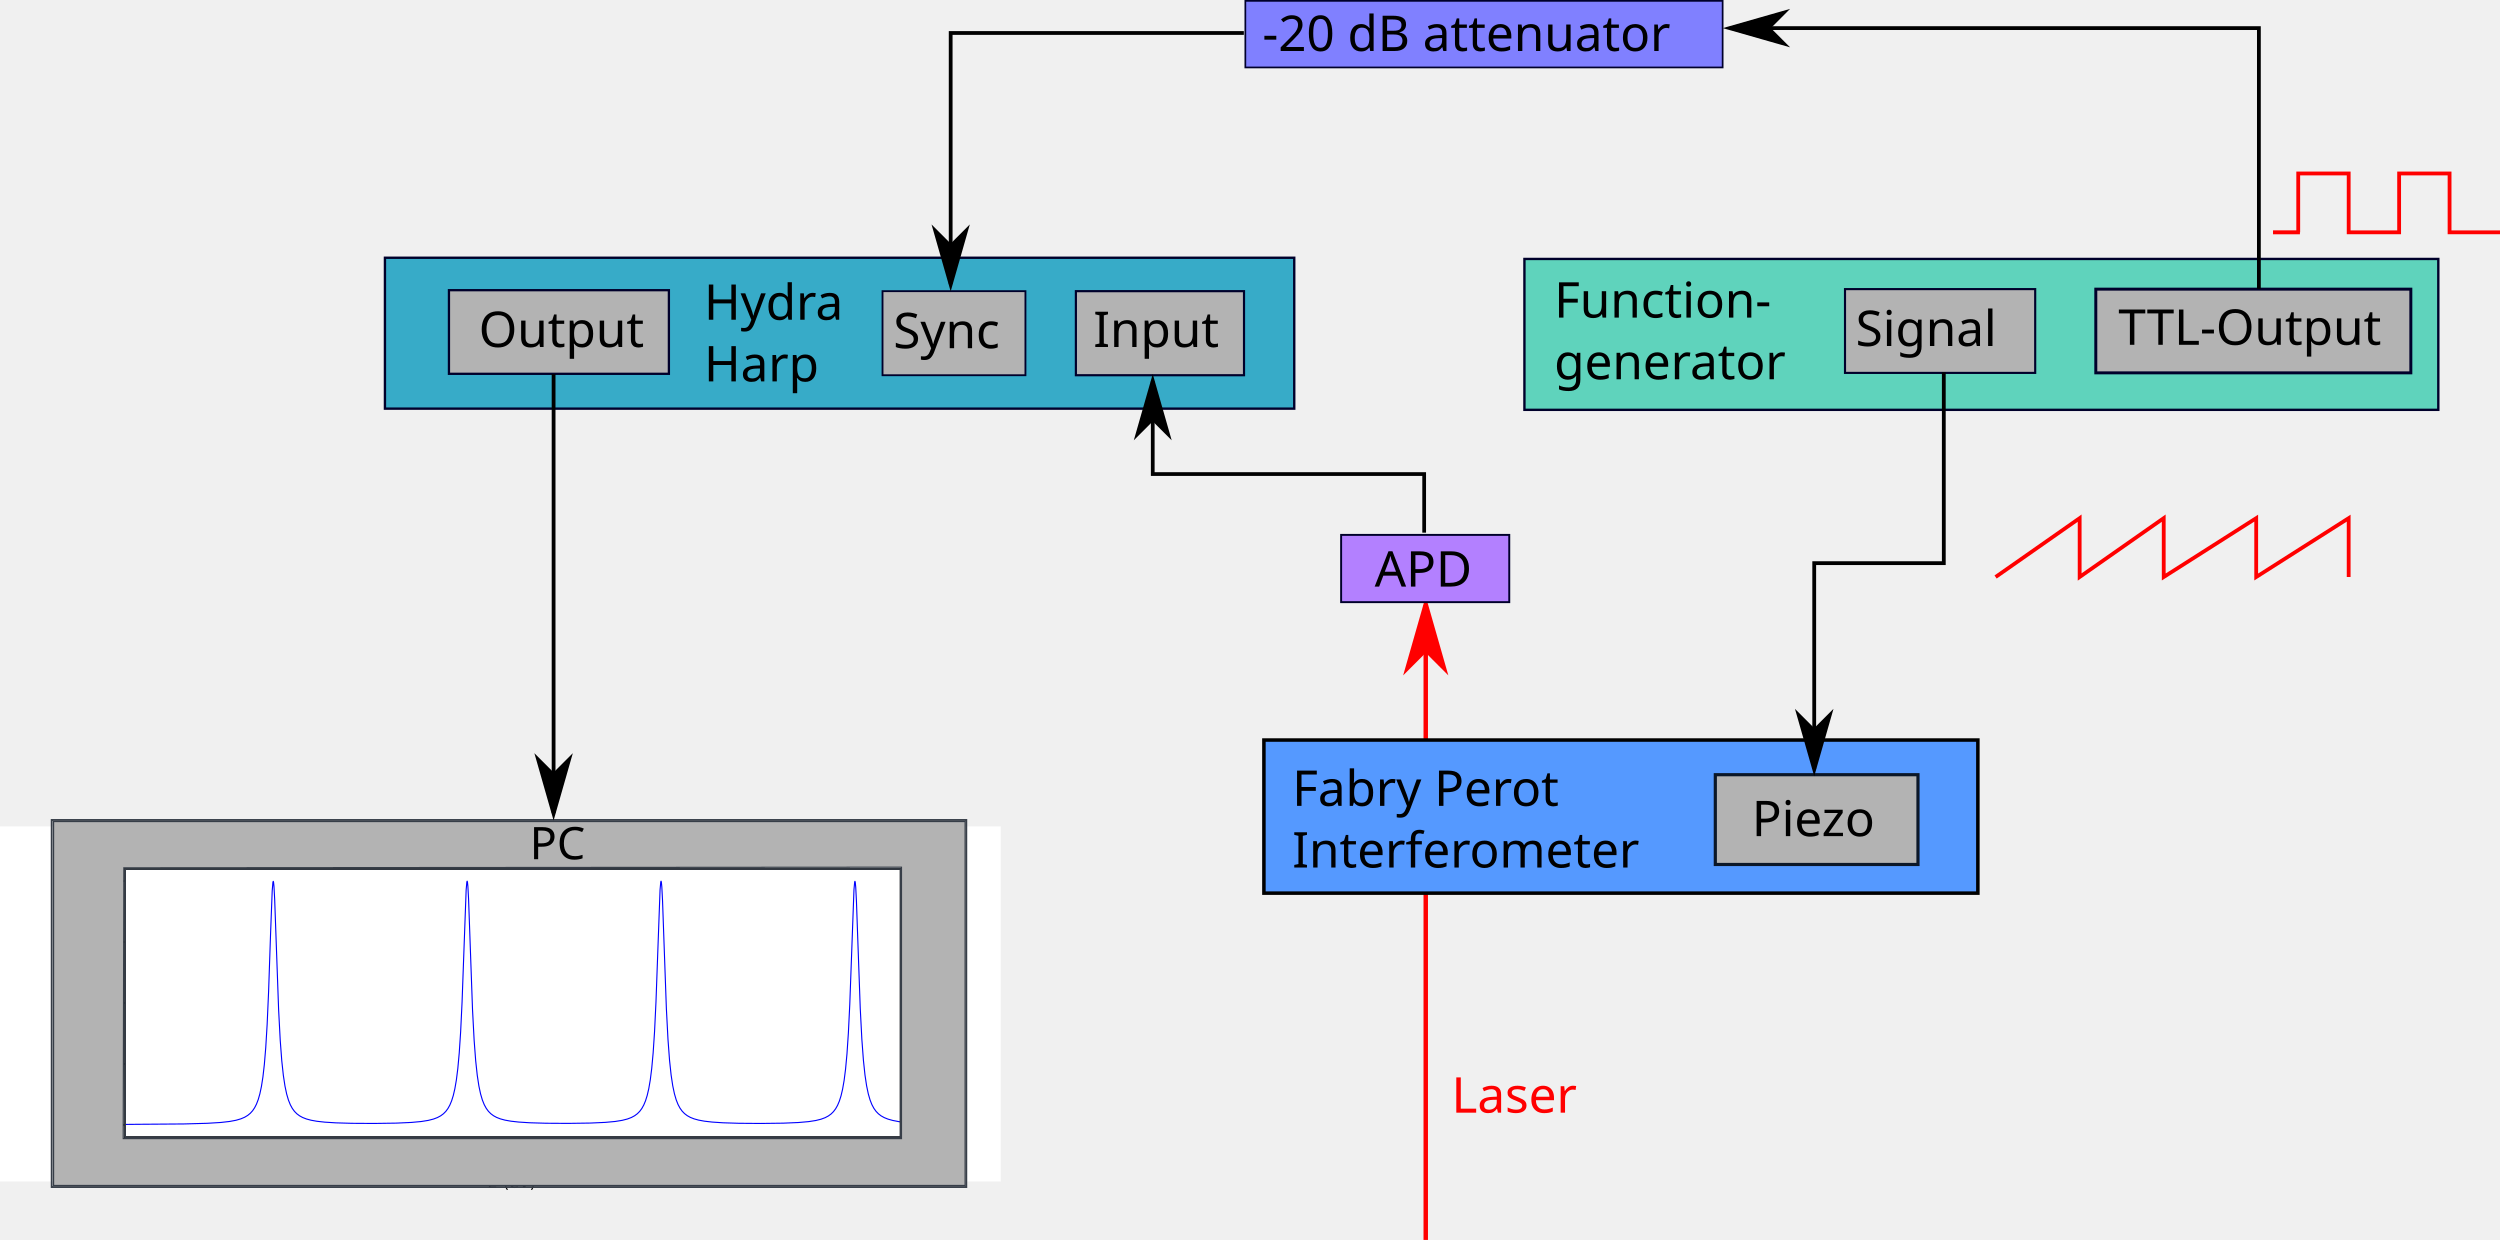
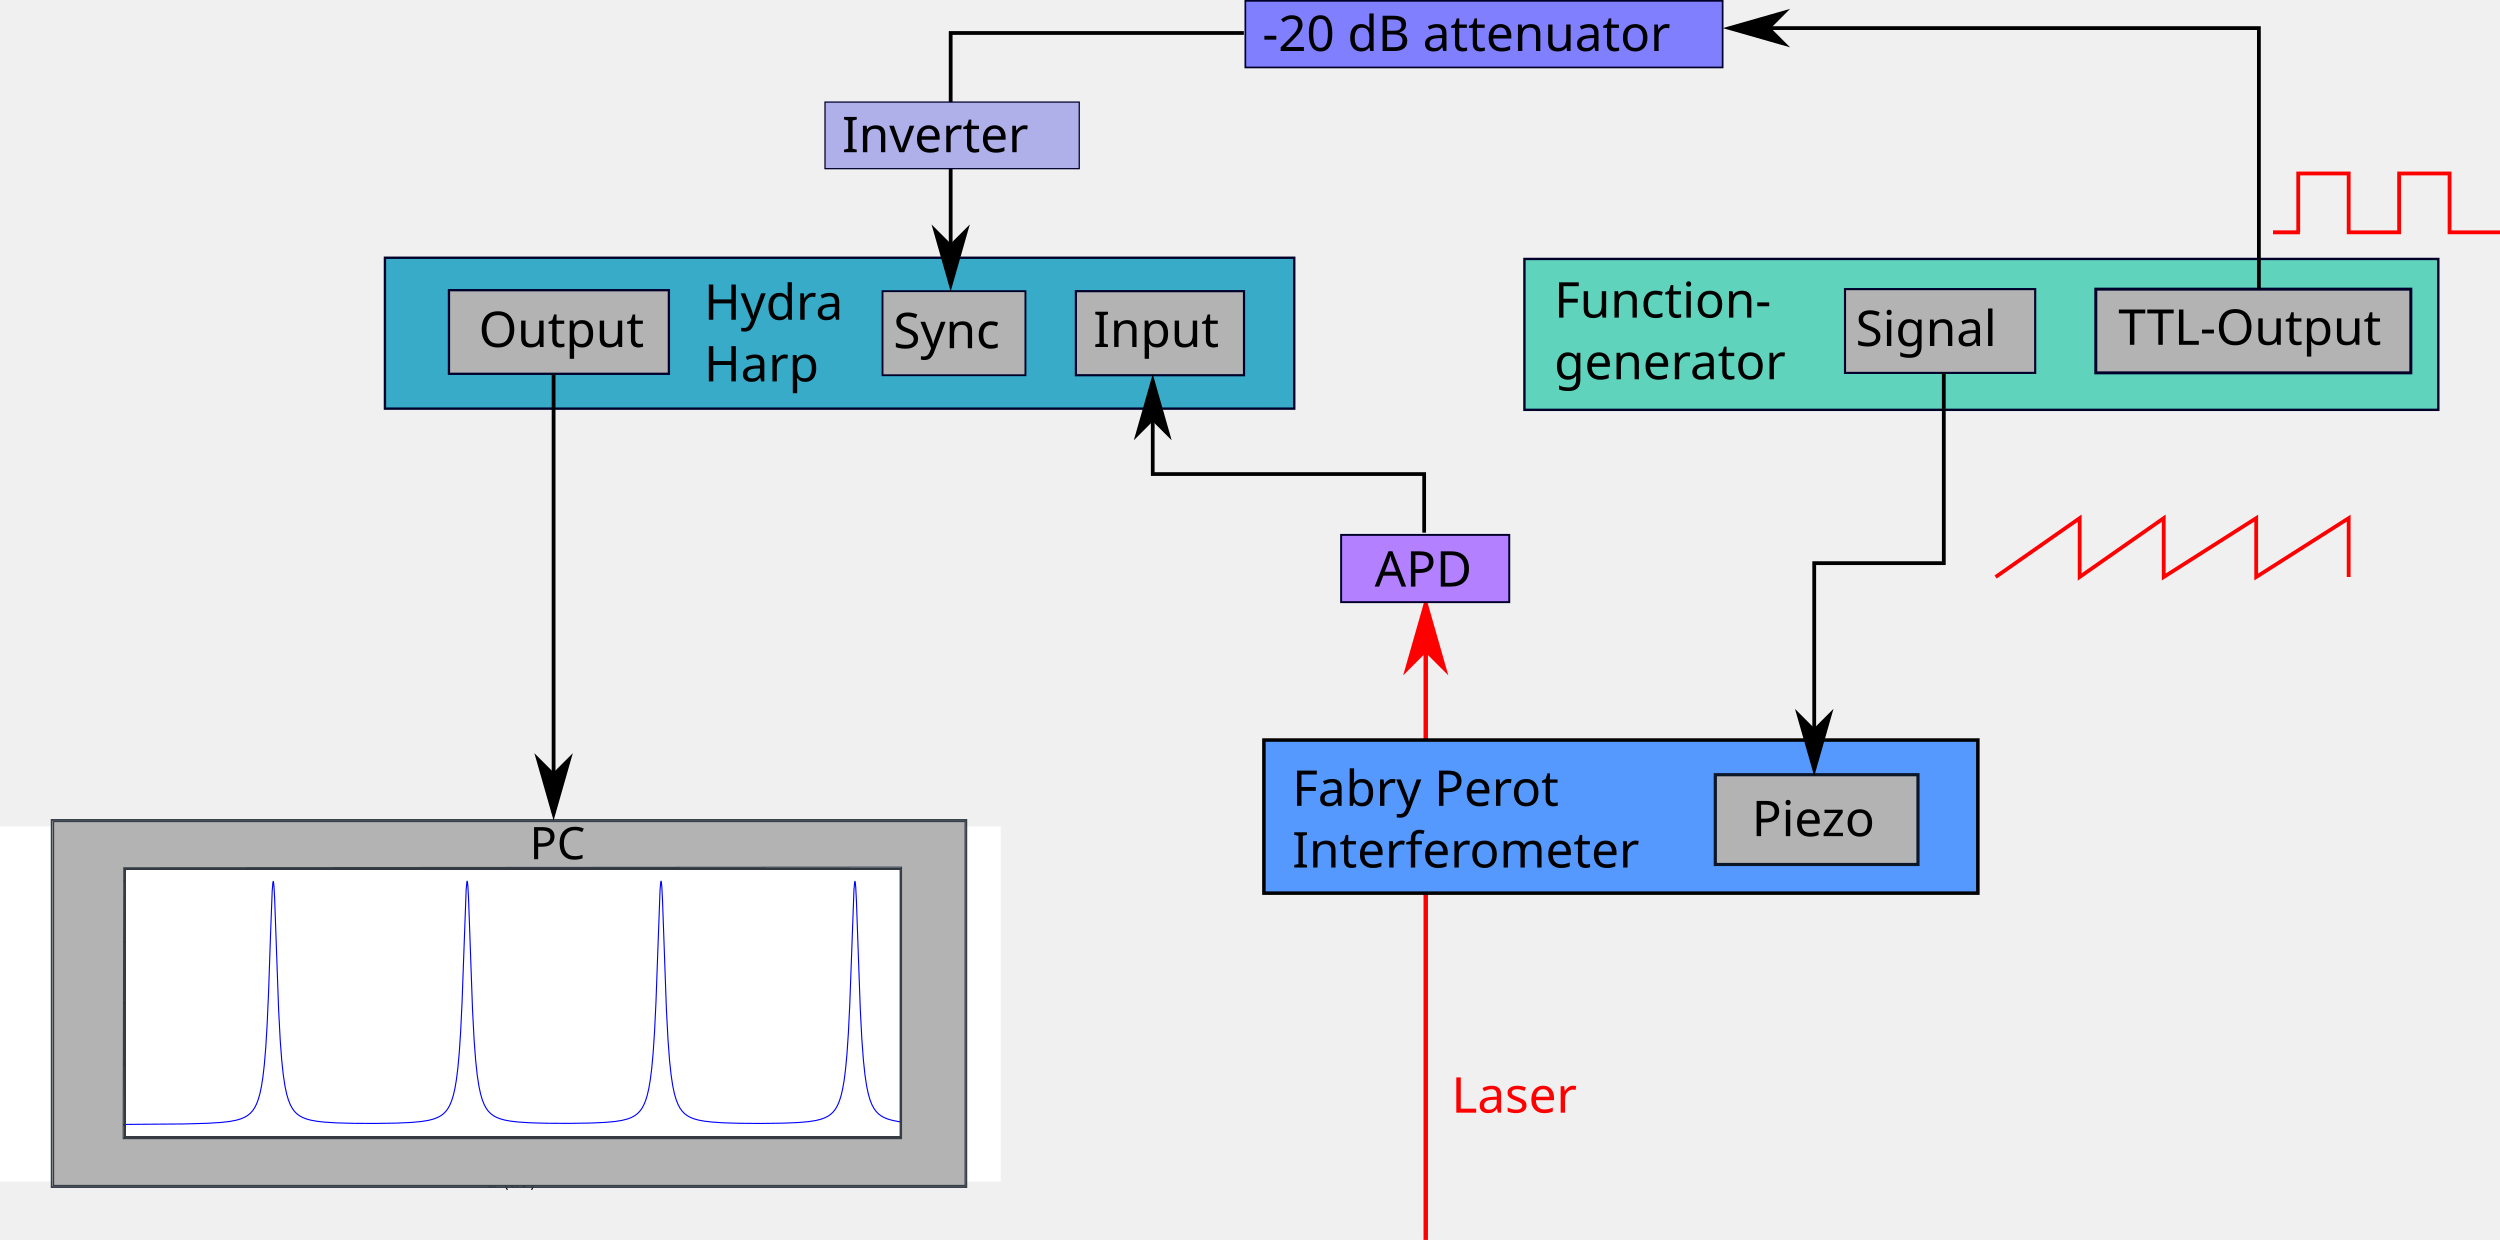
<svg xmlns="http://www.w3.org/2000/svg" width="393.405mm" height="195.119mm" viewBox="0 0 393.405 195.119" version="1.1" id="svg8">
  <defs id="defs2">
    <marker orient="auto" refY="0" refX="0" id="marker7307" style="overflow:visible">
      <path id="path7305" d="M 0,0 5,-5 -12.5,0 5,5 Z" style="fill:#000000;fill-opacity:1;fill-rule:evenodd;stroke:#000000;stroke-width:1pt;stroke-opacity:1" transform="matrix(-0.8,0,0,-0.8,-10,0)" />
    </marker>
    <marker orient="auto" refY="0" refX="0" id="marker7132" style="overflow:visible">
      <path id="path7130" d="M 0,0 5,-5 -12.5,0 5,5 Z" style="fill:#ff0000;fill-opacity:1;fill-rule:evenodd;stroke:#ff0000;stroke-width:1pt;stroke-opacity:1" transform="matrix(0.8,0,0,0.8,10,0)" />
    </marker>
    <marker orient="auto" refY="0" refX="0" id="marker6964" style="overflow:visible">
      <path id="path6962" d="M 0,0 5,-5 -12.5,0 5,5 Z" style="fill:#ff0000;fill-opacity:1;fill-rule:evenodd;stroke:#ff0000;stroke-width:1pt;stroke-opacity:1" transform="matrix(0.8,0,0,0.8,10,0)" />
    </marker>
    <marker orient="auto" refY="0" refX="0" id="marker6840" style="overflow:visible">
      <path id="path6838" d="M 0,0 5,-5 -12.5,0 5,5 Z" style="fill:#000000;fill-opacity:1;fill-rule:evenodd;stroke:#000000;stroke-width:1pt;stroke-opacity:1" transform="matrix(-0.8,0,0,-0.8,-10,0)" />
    </marker>
    <marker orient="auto" refY="0" refX="0" id="marker6722" style="overflow:visible">
      <path id="path6720" d="M 0,0 5,-5 -12.5,0 5,5 Z" style="fill:#000000;fill-opacity:1;fill-rule:evenodd;stroke:#000000;stroke-width:1pt;stroke-opacity:1" transform="matrix(-0.8,0,0,-0.8,-10,0)" />
    </marker>
    <marker orient="auto" refY="0" refX="0" id="marker6566" style="overflow:visible">
      <path id="path6564" d="M 0,0 5,-5 -12.5,0 5,5 Z" style="fill:#000000;fill-opacity:1;fill-rule:evenodd;stroke:#000000;stroke-width:1pt;stroke-opacity:1" transform="matrix(-0.8,0,0,-0.8,-10,0)" />
    </marker>
    <marker orient="auto" refY="0" refX="0" id="marker6409" style="overflow:visible">
      <path id="path6407" d="M 0,0 5,-5 -12.5,0 5,5 Z" style="fill:#000000;fill-opacity:1;fill-rule:evenodd;stroke:#000000;stroke-width:1pt;stroke-opacity:1" transform="matrix(-0.8,0,0,-0.8,-10,0)" />
    </marker>
    <marker orient="auto" refY="0" refX="0" id="marker6247" style="overflow:visible">
      <path id="path6245" d="M 0,0 5,-5 -12.5,0 5,5 Z" style="fill:#000000;fill-opacity:1;fill-rule:evenodd;stroke:#000000;stroke-width:1pt;stroke-opacity:1" transform="matrix(-0.8,0,0,-0.8,-10,0)" />
    </marker>
    <marker orient="auto" refY="0" refX="0" id="marker6139" style="overflow:visible">
      <path id="path6137" d="M 0,0 5,-5 -12.5,0 5,5 Z" style="fill:#000000;fill-opacity:1;fill-rule:evenodd;stroke:#000000;stroke-width:1pt;stroke-opacity:1" transform="matrix(-0.8,0,0,-0.8,-10,0)" />
    </marker>
    <marker orient="auto" refY="0" refX="0" id="marker5997" style="overflow:visible">
      <path id="path5995" style="fill:#000000;fill-opacity:1;fill-rule:evenodd;stroke:#000000;stroke-width:0.625;stroke-linejoin:round;stroke-opacity:1" d="M 8.719,4.034 -2.207,0.016 8.719,-4.002 c -1.745,2.372 -1.735,5.617 -6e-7,8.035 z" transform="matrix(-1.1,0,0,-1.1,-1.1,0)" />
    </marker>
    <marker orient="auto" refY="0" refX="0" id="marker5853" style="overflow:visible">
      <path id="path5851" d="M 0,0 5,-5 -12.5,0 5,5 Z" style="fill:#000000;fill-opacity:1;fill-rule:evenodd;stroke:#000000;stroke-width:1pt;stroke-opacity:1" transform="matrix(-0.8,0,0,-0.8,-10,0)" />
    </marker>
    <marker orient="auto" refY="0" refX="0" id="marker5603" style="overflow:visible">
      <path id="path5601" d="M 0,0 5,-5 -12.5,0 5,5 Z" style="fill:#000000;fill-opacity:1;fill-rule:evenodd;stroke:#000000;stroke-width:1pt;stroke-opacity:1" transform="matrix(0.8,0,0,0.8,10,0)" />
    </marker>
    <marker orient="auto" refY="0" refX="0" id="Arrow2Lend" style="overflow:visible">
      <path id="path5034" style="fill:#000000;fill-opacity:1;fill-rule:evenodd;stroke:#000000;stroke-width:0.625;stroke-linejoin:round;stroke-opacity:1" d="M 8.719,4.034 -2.207,0.016 8.719,-4.002 c -1.745,2.372 -1.735,5.617 -6e-7,8.035 z" transform="matrix(-1.1,0,0,-1.1,-1.1,0)" />
    </marker>
    <marker orient="auto" refY="0" refX="0" id="Arrow2Lstart" style="overflow:visible">
      <path id="path5031" style="fill:#000000;fill-opacity:1;fill-rule:evenodd;stroke:#000000;stroke-width:0.625;stroke-linejoin:round;stroke-opacity:1" d="M 8.719,4.034 -2.207,0.016 8.719,-4.002 c -1.745,2.372 -1.735,5.617 -6e-7,8.035 z" transform="matrix(1.1,0,0,1.1,1.1,0)" />
    </marker>
    <marker orient="auto" refY="0" refX="0" id="marker5415" style="overflow:visible">
      <path id="path5413" d="M 0,0 5,-5 -12.5,0 5,5 Z" style="fill:#000000;fill-opacity:1;fill-rule:evenodd;stroke:#000000;stroke-width:1pt;stroke-opacity:1" transform="matrix(-0.8,0,0,-0.8,-10,0)" />
    </marker>
    <marker orient="auto" refY="0" refX="0" id="Tail" style="overflow:visible">
      <g id="g5061" transform="scale(-1.2)" style="fill:#000000;fill-opacity:1;stroke:#000000;stroke-opacity:1">
        <path id="path5049" d="M -3.805,-3.959 0.544,0" style="fill:#000000;fill-opacity:1;fill-rule:evenodd;stroke:#000000;stroke-width:0.8;stroke-linecap:round;stroke-opacity:1" />
        <path id="path5051" d="M -1.287,-3.959 3.062,0" style="fill:#000000;fill-opacity:1;fill-rule:evenodd;stroke:#000000;stroke-width:0.8;stroke-linecap:round;stroke-opacity:1" />
        <path id="path5053" d="M 1.305,-3.959 5.654,0" style="fill:#000000;fill-opacity:1;fill-rule:evenodd;stroke:#000000;stroke-width:0.8;stroke-linecap:round;stroke-opacity:1" />
        <path id="path5055" d="M -3.805,4.178 0.544,0.22" style="fill:#000000;fill-opacity:1;fill-rule:evenodd;stroke:#000000;stroke-width:0.8;stroke-linecap:round;stroke-opacity:1" />
        <path id="path5057" d="M -1.287,4.178 3.062,0.22" style="fill:#000000;fill-opacity:1;fill-rule:evenodd;stroke:#000000;stroke-width:0.8;stroke-linecap:round;stroke-opacity:1" />
        <path id="path5059" d="M 1.305,4.178 5.654,0.22" style="fill:#000000;fill-opacity:1;fill-rule:evenodd;stroke:#000000;stroke-width:0.8;stroke-linecap:round;stroke-opacity:1" />
      </g>
    </marker>
    <marker orient="auto" refY="0" refX="0" id="Arrow1Lstart" style="overflow:visible">
      <path id="path5013" d="M 0,0 5,-5 -12.5,0 5,5 Z" style="fill:#000000;fill-opacity:1;fill-rule:evenodd;stroke:#000000;stroke-width:1pt;stroke-opacity:1" transform="matrix(0.8,0,0,0.8,10,0)" />
    </marker>
    <marker orient="auto" refY="0" refX="0" id="Arrow1Lend" style="overflow:visible">
      <path id="path5016" d="M 0,0 5,-5 -12.5,0 5,5 Z" style="fill:#000000;fill-opacity:1;fill-rule:evenodd;stroke:#000000;stroke-width:1pt;stroke-opacity:1" transform="matrix(-0.8,0,0,-0.8,-10,0)" />
    </marker>
    <clipPath id="clipPath3993" clipPathUnits="userSpaceOnUse">
      <path id="path3991" d="M 55.8,19.8 H 401.76 V 139.392 H 55.8 Z" />
    </clipPath>
  </defs>
  <g id="layer3" transform="translate(130.1448,-60.68193)">
    <path style="opacity:1;vector-effect:none;fill:#ff0000;fill-opacity:1;stroke:#ff0000;stroke-width:0.7;stroke-linecap:butt;stroke-linejoin:miter;stroke-miterlimit:4;stroke-dasharray:none;stroke-dashoffset:0;stroke-opacity:1;marker-start:url(#marker7132)" d="m 94.213,155.882 v 99.919" id="path6718" />
  </g>
  <g id="layer1" transform="translate(130.1448,-60.68193)">
    <rect style="fill:#5599ff;stroke:#000000;stroke-width:0.553" id="rect13" width="112.35" height="24.093" x="68.746" y="177.136" />
    <text xml:space="preserve" style="font-style:normal;font-weight:normal;font-size:7.761px;line-height:1.25;font-family:sans-serif;letter-spacing:0px;word-spacing:0px;fill:#000000;fill-opacity:1;stroke:none;stroke-width:0.265" x="73.212" y="187.495" id="text27">
      <tspan x="73.212" y="187.495" style="stroke-width:0.265" id="tspan3751">Fabry Perot</tspan>
      <tspan x="73.212" y="197.196" style="stroke-width:0.265" id="tspan3873">Interferometer</tspan>
      <tspan x="73.212" y="206.898" style="stroke-width:0.265" id="tspan33" />
    </text>
    <rect style="fill:#b3b3b3;stroke:#0b1728;stroke-width:0.5" id="rect3745" width="31.892" height="14.127" x="139.78" y="182.591" />
    <text xml:space="preserve" style="font-style:normal;font-weight:normal;font-size:7.761px;line-height:1.25;font-family:sans-serif;letter-spacing:0px;word-spacing:0px;fill:#000000;fill-opacity:1;stroke:none;stroke-width:0.265" x="145.53" y="192.259" id="text3749">
      <tspan id="tspan3747" x="145.53" y="192.259" style="font-size:7.761px;stroke-width:0.265">Piezo</tspan>
    </text>
    <rect style="fill:#8080ff;stroke:#00002b;stroke-width:0.27" id="rect3788" width="75.108" height="10.479" x="65.825" y="60.817" />
    <text xml:space="preserve" style="font-style:normal;font-weight:normal;font-size:7.761px;line-height:1.25;font-family:sans-serif;letter-spacing:0px;word-spacing:0px;fill:#000000;fill-opacity:1;stroke:none;stroke-width:0.265" x="68.508" y="68.702" id="text3792">
      <tspan id="tspan3790" x="68.508" y="68.702" style="stroke-width:0.265">-20 dB attenuator</tspan>
    </text>
    <rect style="fill:#b380ff;stroke:#00002b;stroke-width:0.306" id="rect3794" width="26.458" height="10.583" x="80.897" y="144.854" />
    <text xml:space="preserve" style="font-style:normal;font-weight:normal;font-size:7.761px;line-height:1.25;font-family:sans-serif;letter-spacing:0px;word-spacing:0px;fill:#000000;fill-opacity:1;stroke:none;stroke-width:0.265" x="86.175" y="152.992" id="text3798">
      <tspan id="tspan3796" x="86.175" y="152.992" style="stroke-width:0.265">APD</tspan>
    </text>
    <rect style="fill:#37abc8;stroke:#00002b;stroke-width:0.374" id="rect3800" width="143.092" height="23.746" x="-69.571" y="101.241" />
    <text xml:space="preserve" style="font-style:normal;font-weight:normal;font-size:7.761px;line-height:1.25;font-family:sans-serif;letter-spacing:0px;word-spacing:0px;fill:#000000;fill-opacity:1;stroke:none;stroke-width:0.265" x="-19.352" y="110.998" id="text3809">
      <tspan id="tspan3807" x="-19.352" y="110.998" style="stroke-width:0.265">Hydra</tspan>
      <tspan x="-19.352" y="120.699" style="stroke-width:0.265" id="tspan3811">Harp</tspan>
    </text>
    <rect style="fill:#b3b3b3;fill-opacity:1;stroke:#00002b;stroke-width:0.292" id="rect3815" width="22.49" height="13.229" x="8.731" y="106.5" />
    <rect style="fill:#b3b3b3;fill-opacity:1;stroke:#00002b;stroke-width:0.342" id="rect3817" width="26.458" height="13.229" x="39.158" y="106.5" />
    <text xml:space="preserve" style="font-style:normal;font-weight:normal;font-size:7.761px;line-height:1.25;font-family:sans-serif;letter-spacing:0px;word-spacing:0px;fill:#000000;fill-opacity:1;stroke:none;stroke-width:0.265" x="10.432" y="115.477" id="text3821">
      <tspan id="tspan3819" x="10.432" y="115.477" style="stroke-width:0.265">Sync</tspan>
    </text>
    <text xml:space="preserve" style="font-style:normal;font-weight:normal;font-size:7.761px;line-height:1.25;font-family:sans-serif;letter-spacing:0px;word-spacing:0px;fill:#000000;fill-opacity:1;stroke:none;stroke-width:0.265" x="41.899" y="115.288" id="text3825">
      <tspan id="tspan3823" x="41.899" y="115.288" style="stroke-width:0.265">Input</tspan>
    </text>
    <rect style="fill:#5fd3bc;stroke:#00002b;stroke-width:0.375" id="rect3800-1" width="143.812" height="23.745" x="109.741" y="101.431" />
    <text xml:space="preserve" style="font-style:normal;font-weight:normal;font-size:7.761px;line-height:1.25;font-family:sans-serif;letter-spacing:0px;word-spacing:0px;fill:#000000;fill-opacity:1;stroke:none;stroke-width:0.265" x="114.432" y="110.658" id="text3809-2">
      <tspan id="tspan3807-4" x="114.432" y="110.658" style="stroke-width:0.265">Function-</tspan>
      <tspan x="114.432" y="120.359" style="stroke-width:0.265" id="tspan3811-3">generator</tspan>
    </text>
    <rect style="fill:#b3b3b3;fill-opacity:1;stroke:#00002b;stroke-width:0.336" id="rect3815-8" width="29.929" height="13.185" x="160.189" y="106.177" />
    <rect style="fill:#b3b3b3;fill-opacity:1;stroke:#00002b;stroke-width:0.467" id="rect3817-0" width="49.575" height="13.172" x="199.654" y="106.183" />
    <text xml:space="preserve" style="font-style:normal;font-weight:normal;font-size:7.761px;line-height:1.25;font-family:sans-serif;letter-spacing:0px;word-spacing:0px;fill:#000000;fill-opacity:1;stroke:none;stroke-width:0.265" x="161.867" y="115.131" id="text3821-1">
      <tspan id="tspan3819-2" x="161.867" y="115.131" style="stroke-width:0.265">Signal</tspan>
    </text>
    <text xml:space="preserve" style="font-style:normal;font-weight:normal;font-size:7.761px;line-height:1.25;font-family:sans-serif;letter-spacing:0px;word-spacing:0px;fill:#000000;fill-opacity:1;stroke:none;stroke-width:0.265" x="203.207" y="114.942" id="text3825-0">
      <tspan id="tspan3823-9" x="203.207" y="114.942" style="stroke-width:0.265">TTL-Output</tspan>
    </text>
    <flowRoot xml:space="preserve" id="flowRoot3875" style="font-style:normal;font-weight:normal;font-size:29.333px;line-height:1.25;font-family:sans-serif;letter-spacing:0px;word-spacing:0px;fill:#000000;fill-opacity:1;stroke:none" transform="scale(0.2645833)">
      <flowRegion id="flowRegion3877">
        <rect id="rect3879" width="109.286" height="42.143" x="405" y="637.52" />
      </flowRegion>
      <flowPara id="flowPara3881" />
    </flowRoot>
    <g id="g4198">
      <g id="g4137">
        <g transform="matrix(0.3527778,0,0,-0.3527778,-130.1448,246.6048)" id="g3907">
          <path id="path3909" style="fill:#ffffff;fill-opacity:1;fill-rule:nonzero;stroke:none" d="M 0,0 H 446.4 V 158.4 H 0 Z" />
          <path id="path3911" style="fill:#ffffff;fill-opacity:1;fill-rule:nonzero;stroke:none" d="M 55.8,19.8 H 401.76 V 139.392 H 55.8 Z" />
          <path id="path3913" style="fill:#000000;fill-opacity:1;fill-rule:nonzero;stroke:#000000;stroke-width:0.8;stroke-linecap:butt;stroke-linejoin:round;stroke-miterlimit:10;stroke-dasharray:none;stroke-opacity:1" d="M 75.195,19.8 V 16.3" />
          <text id="text3917" style="font-variant:normal;font-weight:normal;font-size:7px;font-family:'DejaVu Sans';-inkscape-font-specification:DejaVuSans;writing-mode:lr-tb;fill:#000000;fill-opacity:1;fill-rule:nonzero;stroke:none" transform="matrix(1,0,0,-1,60.72611,7.4875)">
            <tspan id="tspan3915" y="0" x="0 4.452 6.678 11.13 15.582 20.034 24.486">1.57180</tspan>
          </text>
          <path id="path3919" style="fill:#000000;fill-opacity:1;fill-rule:nonzero;stroke:#000000;stroke-width:0.8;stroke-linecap:butt;stroke-linejoin:round;stroke-miterlimit:10;stroke-dasharray:none;stroke-opacity:1" d="M 146.686,19.8 V 16.3" />
          <text id="text3923" style="font-variant:normal;font-weight:normal;font-size:7px;font-family:'DejaVu Sans';-inkscape-font-specification:DejaVuSans;writing-mode:lr-tb;fill:#000000;fill-opacity:1;fill-rule:nonzero;stroke:none" transform="matrix(1,0,0,-1,132.2173,7.4875)">
            <tspan id="tspan3921" y="0" x="0 4.452 6.678 11.13 15.582 20.034 24.486">1.57185</tspan>
          </text>
          <path id="path3925" style="fill:#000000;fill-opacity:1;fill-rule:nonzero;stroke:#000000;stroke-width:0.8;stroke-linecap:butt;stroke-linejoin:round;stroke-miterlimit:10;stroke-dasharray:none;stroke-opacity:1" d="M 218.177,19.8 V 16.3" />
          <text id="text3929" style="font-variant:normal;font-weight:normal;font-size:7px;font-family:'DejaVu Sans';-inkscape-font-specification:DejaVuSans;writing-mode:lr-tb;fill:#000000;fill-opacity:1;fill-rule:nonzero;stroke:none" transform="matrix(1,0,0,-1,203.7084,7.4875)">
            <tspan id="tspan3927" y="0" x="0 4.452 6.678 11.13 15.582 20.034 24.486">1.57190</tspan>
          </text>
          <path id="path3931" style="fill:#000000;fill-opacity:1;fill-rule:nonzero;stroke:#000000;stroke-width:0.8;stroke-linecap:butt;stroke-linejoin:round;stroke-miterlimit:10;stroke-dasharray:none;stroke-opacity:1" d="M 289.668,19.8 V 16.3" />
          <text id="text3935" style="font-variant:normal;font-weight:normal;font-size:7px;font-family:'DejaVu Sans';-inkscape-font-specification:DejaVuSans;writing-mode:lr-tb;fill:#000000;fill-opacity:1;fill-rule:nonzero;stroke:none" transform="matrix(1,0,0,-1,275.1996,7.4875)">
            <tspan id="tspan3933" y="0" x="0 4.452 6.678 11.13 15.582 20.034 24.486">1.57195</tspan>
          </text>
          <path id="path3937" style="fill:#000000;fill-opacity:1;fill-rule:nonzero;stroke:#000000;stroke-width:0.8;stroke-linecap:butt;stroke-linejoin:round;stroke-miterlimit:10;stroke-dasharray:none;stroke-opacity:1" d="M 361.159,19.8 V 16.3" />
          <text id="text3941" style="font-variant:normal;font-weight:normal;font-size:7px;font-family:'DejaVu Sans';-inkscape-font-specification:DejaVuSans;writing-mode:lr-tb;fill:#000000;fill-opacity:1;fill-rule:nonzero;stroke:none" transform="matrix(1,0,0,-1,346.6907,7.4875)">
            <tspan id="tspan3939" y="0" x="0 4.452 6.678 11.13 15.582 20.034 24.486">1.57200</tspan>
          </text>
          <g transform="translate(217.78,-3.5125)" id="g3943">
            <text id="text3947" style="font-style:italic;font-variant:normal;font-size:7px;font-family:'DejaVu Sans';-inkscape-font-specification:DejaVuSans-Oblique;writing-mode:lr-tb;fill:#000000;fill-opacity:1;fill-rule:nonzero;stroke:none" transform="matrix(1,0,0,-1,0,0.6875)">
              <tspan id="tspan3945" y="0" x="0">E</tspan>
            </text>
            <text id="text3951" style="font-variant:normal;font-weight:normal;font-size:7px;font-family:'DejaVu Sans';-inkscape-font-specification:DejaVuSans;writing-mode:lr-tb;fill:#000000;fill-opacity:1;fill-rule:nonzero;stroke:none" transform="matrix(1,0,0,-1,6.647949,0.6875)">
              <tspan id="tspan3949" y="0" x="0 2.731 7.038 11.826">(eV)</tspan>
            </text>
          </g>
          <path id="path3953" style="fill:#000000;fill-opacity:1;fill-rule:nonzero;stroke:#000000;stroke-width:0.8;stroke-linecap:butt;stroke-linejoin:round;stroke-miterlimit:10;stroke-dasharray:none;stroke-opacity:1" d="M 55.8,25.236 H 52.3" />
          <text id="text3957" style="font-variant:normal;font-weight:normal;font-size:7px;font-family:'DejaVu Sans';-inkscape-font-specification:DejaVuSans;writing-mode:lr-tb;fill:#000000;fill-opacity:1;fill-rule:nonzero;stroke:none" transform="matrix(1,0,0,-1,44.34687,22.57975)">
            <tspan id="tspan3955" y="0" x="0">0</tspan>
          </text>
          <path id="path3959" style="fill:#000000;fill-opacity:1;fill-rule:nonzero;stroke:#000000;stroke-width:0.8;stroke-linecap:butt;stroke-linejoin:round;stroke-miterlimit:10;stroke-dasharray:none;stroke-opacity:1" d="M 55.8,52.433 H 52.3" />
          <text id="text3963" style="font-variant:normal;font-weight:normal;font-size:7px;font-family:'DejaVu Sans';-inkscape-font-specification:DejaVuSans;writing-mode:lr-tb;fill:#000000;fill-opacity:1;fill-rule:nonzero;stroke:none" transform="matrix(1,0,0,-1,44.34687,49.77692)">
            <tspan id="tspan3961" y="0" x="0">1</tspan>
          </text>
          <path id="path3965" style="fill:#000000;fill-opacity:1;fill-rule:nonzero;stroke:#000000;stroke-width:0.8;stroke-linecap:butt;stroke-linejoin:round;stroke-miterlimit:10;stroke-dasharray:none;stroke-opacity:1" d="M 55.8,79.63 H 52.3" />
          <text id="text3969" style="font-variant:normal;font-weight:normal;font-size:7px;font-family:'DejaVu Sans';-inkscape-font-specification:DejaVuSans;writing-mode:lr-tb;fill:#000000;fill-opacity:1;fill-rule:nonzero;stroke:none" transform="matrix(1,0,0,-1,44.34687,76.9741)">
            <tspan id="tspan3967" y="0" x="0">2</tspan>
          </text>
          <path id="path3971" style="fill:#000000;fill-opacity:1;fill-rule:nonzero;stroke:#000000;stroke-width:0.8;stroke-linecap:butt;stroke-linejoin:round;stroke-miterlimit:10;stroke-dasharray:none;stroke-opacity:1" d="M 55.8,106.828 H 52.3" />
          <text id="text3975" style="font-variant:normal;font-weight:normal;font-size:7px;font-family:'DejaVu Sans';-inkscape-font-specification:DejaVuSans;writing-mode:lr-tb;fill:#000000;fill-opacity:1;fill-rule:nonzero;stroke:none" transform="matrix(1,0,0,-1,44.34687,104.1713)">
            <tspan id="tspan3973" y="0" x="0">3</tspan>
          </text>
          <path id="path3977" style="fill:#000000;fill-opacity:1;fill-rule:nonzero;stroke:#000000;stroke-width:0.8;stroke-linecap:butt;stroke-linejoin:round;stroke-miterlimit:10;stroke-dasharray:none;stroke-opacity:1" d="M 55.8,134.025 H 52.3" />
          <text id="text3981" style="font-variant:normal;font-weight:normal;font-size:7px;font-family:'DejaVu Sans';-inkscape-font-specification:DejaVuSans;writing-mode:lr-tb;fill:#000000;fill-opacity:1;fill-rule:nonzero;stroke:none" transform="matrix(1,0,0,-1,44.34687,131.3684)">
            <tspan id="tspan3979" y="0" x="0">4</tspan>
          </text>
          <text id="text3985" style="font-variant:normal;font-weight:normal;font-size:7px;font-family:'DejaVu Sans';-inkscape-font-specification:DejaVuSans;writing-mode:lr-tb;fill:#000000;fill-opacity:1;fill-rule:nonzero;stroke:none" transform="matrix(1,0,0,-1,55.8,142.392)">
            <tspan id="tspan3983" y="0" x="0 4.452 8.757 13.209">1e13</tspan>
          </text>
          <g id="g3987">
            <g clip-path="url(#clipPath3993)" id="g3989">
              <path id="path3995" style="fill:none;stroke:#0000ff;stroke-width:0.5;stroke-linecap:square;stroke-linejoin:round;stroke-miterlimit:10;stroke-dasharray:none;stroke-opacity:1" d="m 55.796,25.455 5.795,0.063 20.438,0.155 10.379,0.286 6.08,0.374 3.987,0.455 2.837,0.538 2.128,0.621 1.678,0.714 1.375,0.823 1.159,0.95 1.012,1.117 0.908,1.337 0.83,1.624 0.778,2.026 0.735,2.563 0.692,3.25 0.666,4.246 0.64,5.586 0.623,7.481 0.623,10.319 0.649,14.677 0.865,25.396 0.744,19.529 0.329,3.93 0.138,0.371 0.035,-0.033 0.104,-0.398 0.19,-1.863 0.303,-5.606 0.536,-14.932 1.228,-34.413 0.718,-13.643 0.692,-9.164 0.701,-6.503 0.727,-4.771 0.752,-3.537 0.796,-2.709 0.839,-2.088 0.891,-1.637 0.96,-1.31 1.064,-1.078 1.202,-0.9 1.393,-0.76 1.669,-0.651 2.059,-0.556 2.638,-0.472 3.52,-0.392 4.904,-0.308 7.127,-0.209 9.964,-0.061 9.895,0.149 6.72,0.307 4.428,0.412 3.105,0.501 2.301,0.587 1.79,0.678 1.453,0.783 1.22,0.908 1.055,1.063 0.934,1.259 0.856,1.536 0.796,1.902 0.744,2.376 0.701,3.006 0.675,3.919 0.649,5.15 0.631,6.902 0.623,9.407 0.64,13.289 0.744,20.549 1.073,29.421 0.32,3.646 0.13,0.312 0.035,-0.036 0.104,-0.408 0.19,-1.879 0.303,-5.627 0.536,-14.95 1.228,-34.397 0.718,-13.629 0.692,-9.155 0.701,-6.497 0.727,-4.767 0.752,-3.535 0.796,-2.707 0.839,-2.088 0.891,-1.637 0.969,-1.32 1.064,-1.076 1.202,-0.899 1.393,-0.76 1.669,-0.651 2.067,-0.559 2.647,-0.474 3.529,-0.394 4.913,-0.31 7.136,-0.213 9.947,-0.065 9.869,0.146 6.712,0.305 4.42,0.409 3.105,0.5 2.309,0.588 1.79,0.678 1.453,0.783 1.22,0.908 1.055,1.064 0.934,1.26 0.856,1.537 0.796,1.903 0.744,2.378 0.701,3.008 0.675,3.923 0.649,5.155 0.631,6.909 0.623,9.418 0.64,13.302 0.744,20.563 1.073,29.388 0.32,3.612 0.121,0.298 0.043,-0.043 0.112,-0.476 0.199,-2.086 0.311,-6.019 0.571,-16.228 1.142,-31.926 0.718,-13.791 0.692,-9.269 0.701,-6.575 0.727,-4.821 0.752,-3.572 0.787,-2.708 0.83,-2.094 0.891,-1.66 0.96,-1.327 1.055,-1.084 1.194,-0.907 1.384,-0.768 1.652,-0.656 2.041,-0.563 2.612,-0.479 3.468,-0.399 4.826,-0.317 7.006,-0.221 9.851,-0.078 10.007,0.131 6.859,0.295 4.506,0.403 3.148,0.493 2.335,0.582 1.808,0.672 1.462,0.775 1.228,0.9 1.055,1.048 0.943,1.253 0.856,1.515 0.796,1.874 0.744,2.339 0.709,2.998 0.675,3.864 0.649,5.074 0.631,6.795 0.623,9.26 0.631,12.89 0.735,20.028 1.133,31.082 0.32,3.479 0.112,0.246 0.043,-0.047 0.112,-0.487 0.199,-2.103 0.32,-6.247 0.588,-16.841 1.107,-30.91 0.718,-13.837 0.692,-9.301 0.701,-6.598 0.727,-4.837 0.752,-3.583 0.787,-2.717 0.83,-2.101 0.891,-1.666 0.96,-1.333 1.055,-1.089 1.194,-0.912 1.384,-0.774 1.661,-0.668 2.076,-0.585 2.889,-0.564 0.727,-0.118 v 0" />
            </g>
          </g>
          <g id="g3997">
            <path id="path3999" style="fill:none;stroke:#000000;stroke-width:0.8;stroke-linecap:square;stroke-linejoin:miter;stroke-miterlimit:10;stroke-dasharray:none;stroke-opacity:1" d="M 55.8,19.8 V 139.392" />
            <path id="path4001" style="fill:none;stroke:#000000;stroke-width:0.8;stroke-linecap:square;stroke-linejoin:miter;stroke-miterlimit:10;stroke-dasharray:none;stroke-opacity:1" d="M 401.76,19.8 V 139.392" />
            <path id="path4003" style="fill:none;stroke:#000000;stroke-width:0.8;stroke-linecap:square;stroke-linejoin:miter;stroke-miterlimit:10;stroke-dasharray:none;stroke-opacity:1" d="M 55.8,19.8 H 401.76" />
            <path id="path4005" style="fill:none;stroke:#000000;stroke-width:0.8;stroke-linecap:square;stroke-linejoin:miter;stroke-miterlimit:10;stroke-dasharray:none;stroke-opacity:1" d="M 55.8,139.392 H 401.76" />
          </g>
        </g>
        <g id="g4083" transform="translate(-1.5119,56.12946)">
          <rect y="141.301" x="-108.948" height="42.189" width="122.047" id="rect4064" style="fill:none;fill-opacity:1;stroke:#373e48;stroke-width:0.265;stroke-opacity:1" />
          <rect y="133.584" x="-120.499" height="57.764" width="143.926" id="rect4066" style="fill:none;fill-opacity:1;stroke:#373e48;stroke-width:0.294;stroke-opacity:1" />
          <path transform="scale(0.2645833)" id="path4078" d="M -454.306,614.046 V 505.832 H -183.234 87.837 V 614.046 722.26 H -183.234 -454.306 Z m 504.286,-0.358 v -80.715 l -231.25,0.18 -231.25,0.18 -0.182,80.536 -0.182,80.536 h 231.432 231.432 z" style="fill:#b3b3b3;fill-opacity:1;stroke:#373e48;stroke-width:0.714;stroke-opacity:1" />
        </g>
      </g>
      <text id="text4141" y="195.891" x="-46.788" style="font-style:normal;font-weight:normal;font-size:7.761px;line-height:1.25;font-family:sans-serif;letter-spacing:0px;word-spacing:0px;fill:#000000;fill-opacity:1;stroke:none;stroke-width:0.265" xml:space="preserve">
        <tspan style="font-size:7.056px;stroke-width:0.265" y="195.891" x="-46.788" id="tspan4139">PC</tspan>
      </text>
    </g>
    <path style="opacity:1;vector-effect:none;fill:none;fill-opacity:1;stroke:#000000;stroke-width:0.597;stroke-linecap:butt;stroke-linejoin:miter;stroke-miterlimit:4;stroke-dasharray:none;stroke-dashoffset:0;stroke-opacity:1;marker-end:url(#marker5853)" d="m 175.735,119.271 v 30.029 h -20.39 v 32.377" id="path5849" />
    <path style="opacity:1;vector-effect:none;fill:none;fill-opacity:1;stroke:#000000;stroke-width:0.596;stroke-linecap:butt;stroke-linejoin:miter;stroke-miterlimit:4;stroke-dasharray:none;stroke-dashoffset:0;stroke-opacity:1;marker-end:url(#marker6247)" d="M 225.318,106.177 V 65.105 h -83.207" id="path6243" />
    <path style="opacity:1;vector-effect:none;fill:none;fill-opacity:1;stroke:#000000;stroke-width:0.593;stroke-linecap:butt;stroke-linejoin:miter;stroke-miterlimit:4;stroke-dasharray:none;stroke-dashoffset:0;stroke-opacity:1;marker-end:url(#marker6409)" d="M 65.591,65.873 H 19.455 v 39.517" id="path6405" />
    <rect style="fill:#b3b3b3;fill-opacity:1;stroke:#00002b;stroke-width:0.361" id="rect3815-0" width="34.61" height="13.16" x="-59.497" y="106.346" />
    <text xml:space="preserve" style="font-style:normal;font-weight:normal;font-size:7.761px;line-height:1.25;font-family:sans-serif;letter-spacing:0px;word-spacing:0px;fill:#000000;fill-opacity:1;stroke:none;stroke-width:0.265" x="-54.807" y="115.288" id="text6560">
      <tspan id="tspan6558" x="-54.807" y="115.288" style="stroke-width:0.265">Output</tspan>
    </text>
    <path style="opacity:1;vector-effect:none;fill:none;fill-opacity:1;stroke:#000000;stroke-width:0.596;stroke-linecap:butt;stroke-linejoin:miter;stroke-miterlimit:4;stroke-dasharray:none;stroke-dashoffset:0;stroke-opacity:1;marker-end:url(#marker6566)" d="m -43.03,119.533 v 69.106" id="path6562" />
    <path style="opacity:1;vector-effect:none;fill:none;fill-opacity:1;stroke:#000000;stroke-width:0.587;stroke-linecap:butt;stroke-linejoin:miter;stroke-miterlimit:4;stroke-dasharray:none;stroke-dashoffset:0;stroke-opacity:1;marker-end:url(#marker7307)" d="m 93.966,144.503 v -9.223 H 51.253 v -14.603" id="path7302" />
    <text xml:space="preserve" style="font-style:normal;font-weight:normal;font-size:7.761px;line-height:1.25;font-family:sans-serif;letter-spacing:0px;word-spacing:0px;fill:#ff0000;fill-opacity:1;stroke:none;stroke-width:0.265" x="98.274" y="235.768" id="text7509">
      <tspan id="tspan7507" x="98.274" y="235.768" style="fill:#ff0000;stroke-width:0.265">Laser</tspan>
      <tspan x="98.274" y="245.469" style="fill:#ff0000;stroke-width:0.265" id="tspan7511" />
    </text>
    <path style="opacity:1;vector-effect:none;fill:none;fill-opacity:1;stroke:#ff0000;stroke-width:0.6;stroke-linecap:butt;stroke-linejoin:miter;stroke-miterlimit:4;stroke-dasharray:none;stroke-dashoffset:0;stroke-opacity:1" d="m 183.885,151.479 13.229,-9.26 v 9.26 l 13.229,-9.26 v 9.26 l 14.552,-9.26 v 9.26 l 14.552,-9.26 v 9.26 0" id="path7515" />
    <path style="opacity:1;vector-effect:none;fill:none;fill-opacity:1;stroke:#ff0000;stroke-width:0.6;stroke-linecap:butt;stroke-linejoin:miter;stroke-miterlimit:4;stroke-dasharray:none;stroke-dashoffset:0;stroke-opacity:1" d="m 231.51,97.24 v -9.26 h 7.938 v 9.26 h 7.938 v -9.26 h 7.938 v 9.26 h 7.938 v 0" id="path7517" />
    <path style="opacity:1;vector-effect:none;fill:none;fill-opacity:1;stroke:#ff0000;stroke-width:0.62;stroke-linecap:butt;stroke-linejoin:miter;stroke-miterlimit:4;stroke-dasharray:none;stroke-dashoffset:0;stroke-opacity:1" d="m 231.775,97.24 h -4.233" id="path7519" />
+     <rect style="fill:#afafe9;stroke:#00002b;stroke-width:0.197" id="rect3788-5" width="40.009" height="10.479" x="-0.321" y="76.744" />
+     <text xml:space="preserve" style="font-style:normal;font-weight:normal;font-size:7.761px;line-height:1.25;font-family:sans-serif;letter-spacing:0px;word-spacing:0px;fill:#000000;fill-opacity:1;stroke:none;stroke-width:0.265" x="2.362" y="84.629" id="text3792-8">
+       <tspan id="tspan3790-1" x="2.362" y="84.629" style="stroke-width:0.265">Inverter</tspan>
+     </text>
  </g>
</svg>
